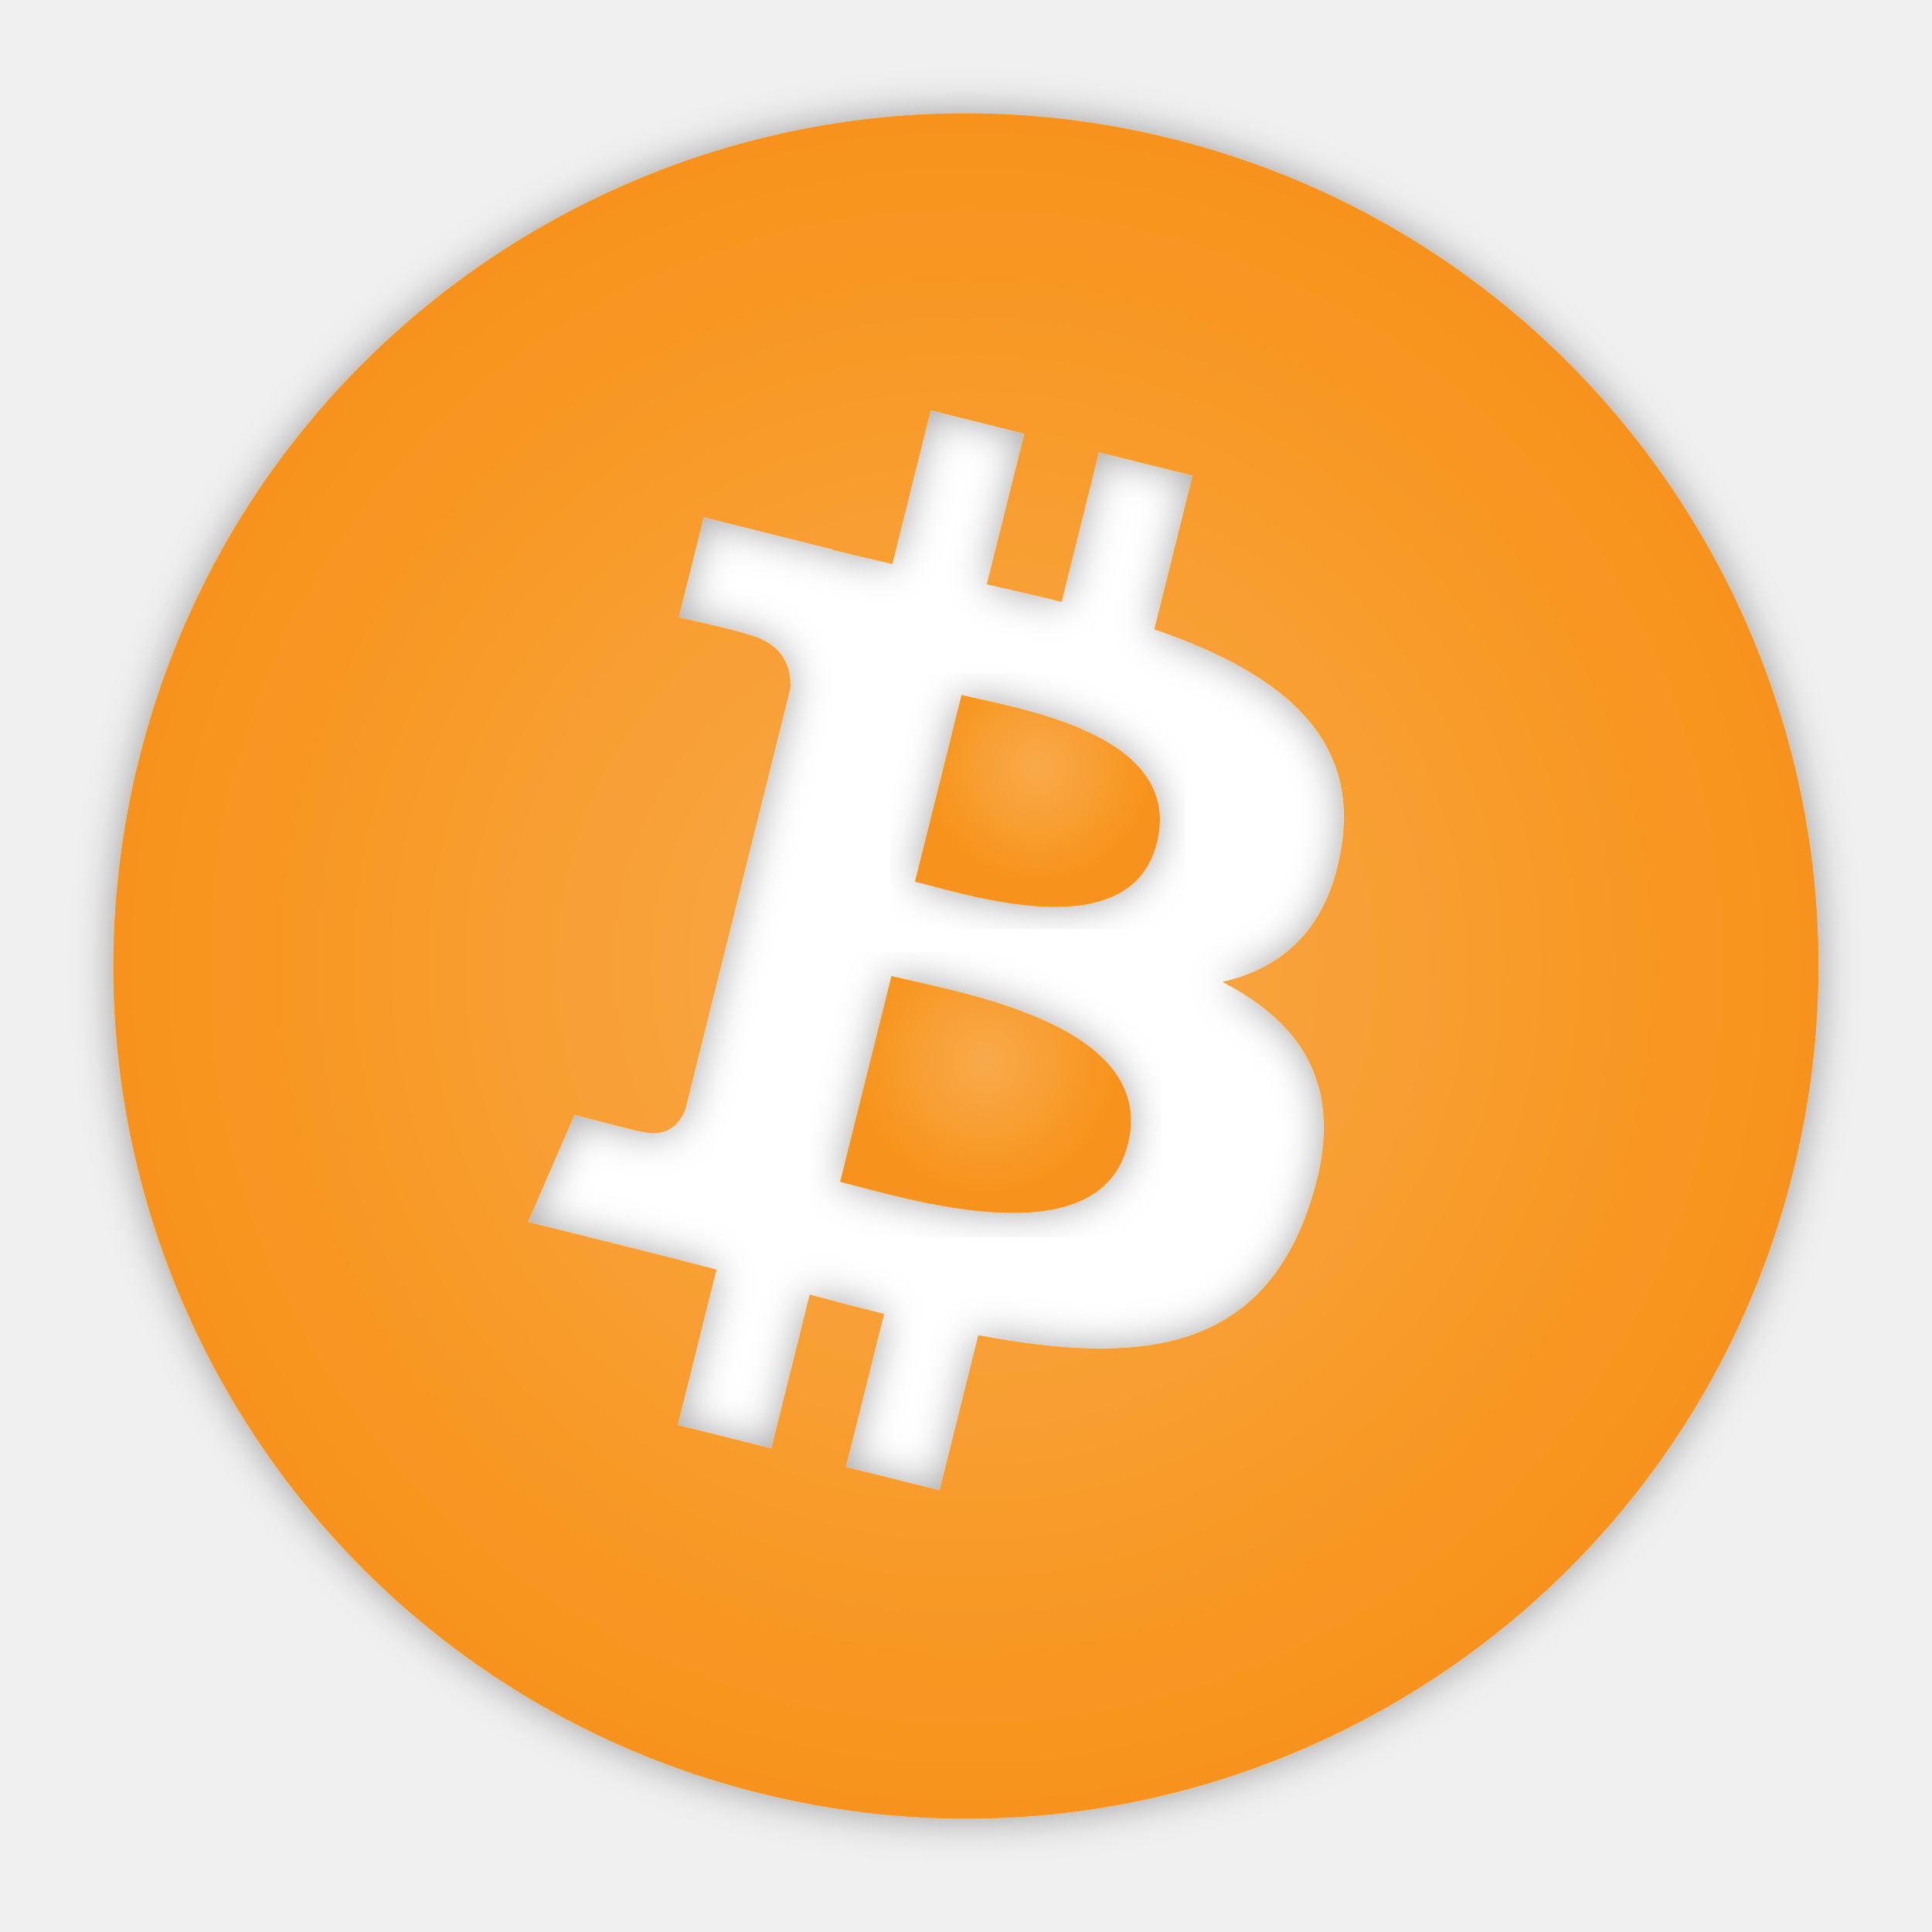
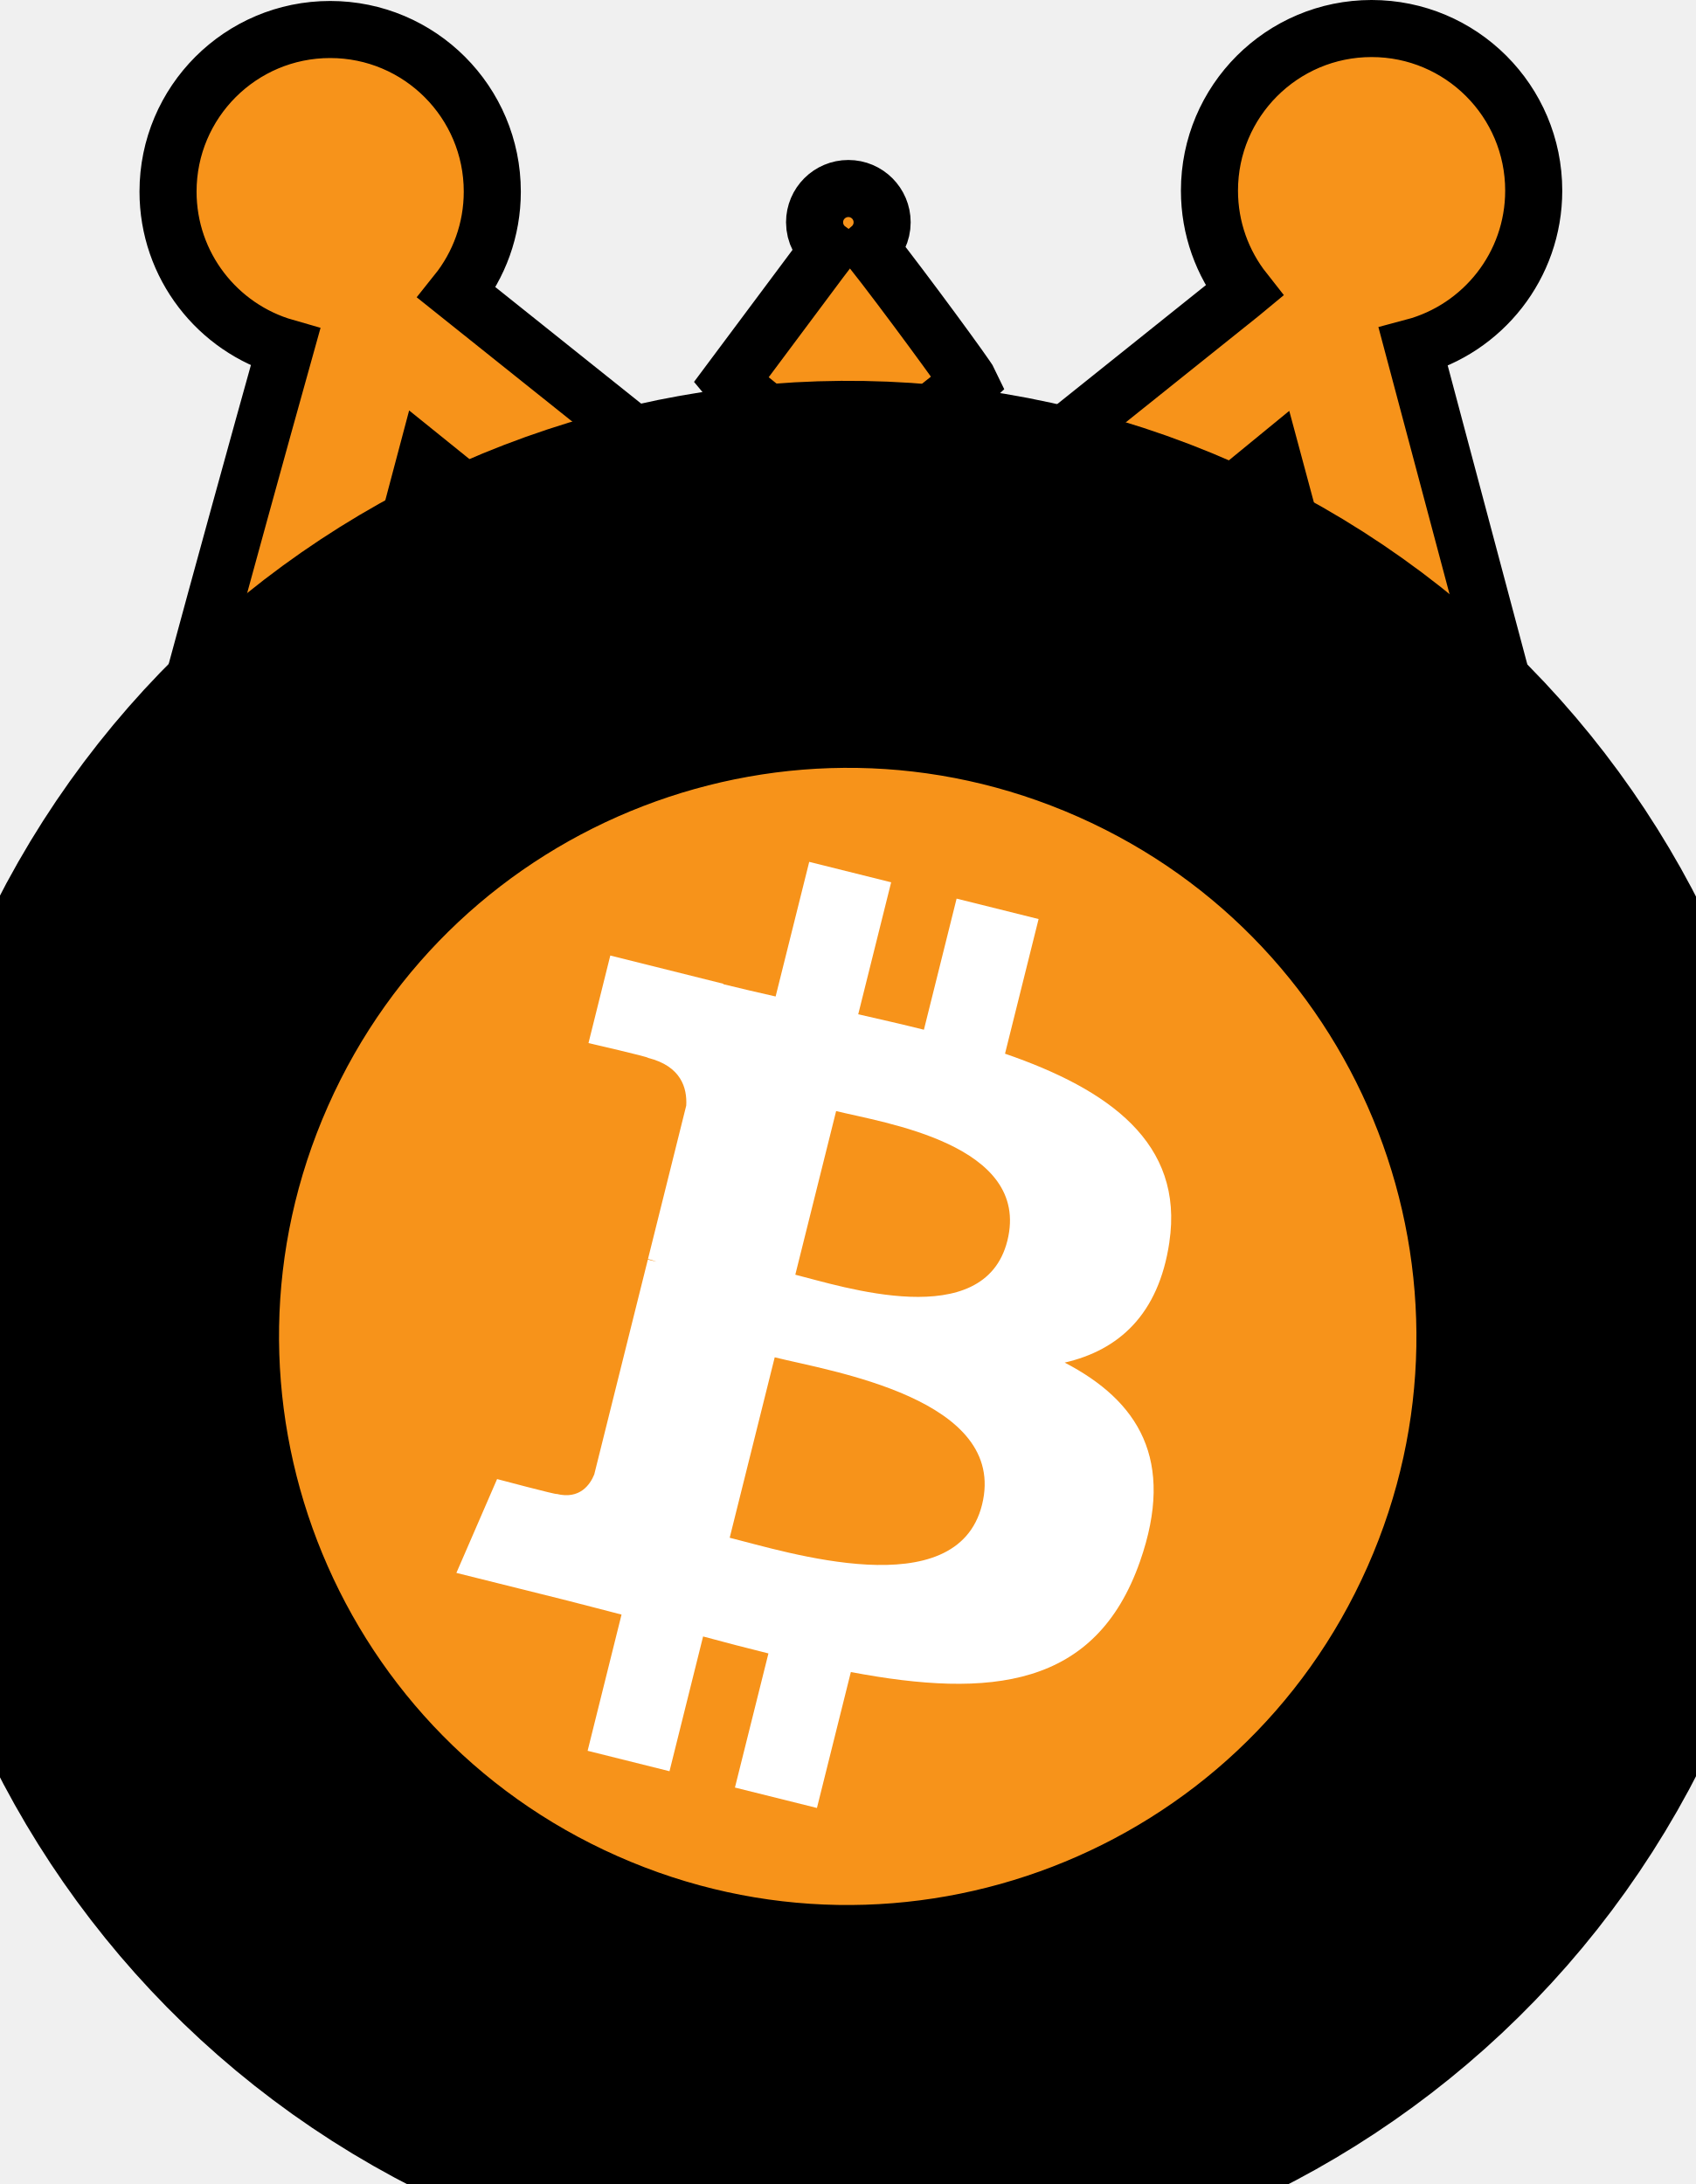
- <svg xmlns="http://www.w3.org/2000/svg" version="1.1" id="svg2" x="0px" y="0px" width="1024px" height="1024px" viewBox="-34 -34 580 580" enable-background="new 0 0 1024 1024" xml:space="preserve">
-   <filter id="dropShadowAlpha">
-     <feColorMatrix result="matrixOut" in="SourceAlpha" type="saturate" values="0.1" />
-     <feGaussianBlur in="matrixOut" result="blur-out" stdDeviation="6" />
-     <feColorMatrix in="blur-out" result="color-out" type="matrix" values="0 0 0 0   0                 0 0 0 0   0                  0 0 0 0   0                  0 0 0 0.35 0" />
-     <feBlend in="SourceGraphic" in2="color-out" mode="normal" />
-   </filter>
-   <g>
-     <circle cx="255" cy="255" r="200" stroke-width="2" fill="white" />
-     <radialGradient id="innerBtop" cx="277.49" cy="196.441" r="34.397" gradientUnits="userSpaceOnUse">
-       <stop offset="0" style="stop-color:#F9AA4B" />
-       <stop offset="1" style="stop-color:#F7931A" />
-     </radialGradient>
-     <path fill="url(#innerBtop)" filter="url(#dropShadowAlpha)" d="M254.647,174.6l-13.983,56.08c15.855,3.951,64.735,20.071,72.656-11.656    C321.568,185.928,270.503,178.552,254.647,174.6z" />
-     <radialGradient id="innerBbottom" cx="261.915" cy="284.567" r="39.838" gradientUnits="userSpaceOnUse">
-       <stop offset="0" style="stop-color:#F9AA4B" />
-       <stop offset="1" style="stop-color:#F7931A" />
-     </radialGradient>
-     <path fill="url(#innerBbottom)" filter="url(#dropShadowAlpha)" d="M233.608,258.984l-15.425,61.832c19.04,4.729,77.769,23.584,86.448-11.296    C313.703,273.144,252.647,263.736,233.608,258.984z" />
-     <radialGradient id="coinShape" cx="256.028" cy="256.003" r="255.988" gradientUnits="userSpaceOnUse">
-       <stop offset="0" style="stop-color:#F9AA4B" />
-       <stop offset="1" style="stop-color:#F7931A" />
-     </radialGradient>
-     <path fill="url(#coinShape)" filter="url(#dropShadowAlpha)" d="M317.871,7.656c-137.12-34.192-276.024,49.28-310.2,186.44    c-34.208,137.136,49.256,276.048,186.36,310.24c137.16,34.199,276.063-49.265,310.256-186.408    C538.479,180.776,455.023,41.848,317.871,7.656z M368.807,219.528c-3.688,24.936-17.512,37.008-35.864,41.24    c25.2,13.12,38.024,33.239,25.809,68.12c-15.16,43.319-51.176,46.976-99.072,37.912l-11.624,46.584l-28.088-7l11.472-45.96    c-7.279-1.809-14.72-3.729-22.384-5.809l-11.512,46.177l-28.056-7l11.624-46.673c-6.561-1.68-13.225-3.464-20.024-5.168    l-36.552-9.111l13.943-32.152c0,0,20.696,5.504,20.416,5.096c7.952,1.969,11.48-3.216,12.872-6.672l18.368-73.64l0.048-0.2    l13.104-52.568c0.344-5.968-1.712-13.496-13.088-16.336c0.439-0.296-20.4-5.072-20.4-5.072l7.472-30l38.736,9.673l-0.032,0.144    c5.824,1.448,11.824,2.824,17.937,4.216L245.423,89.2l28.072,7l-11.28,45.224c7.536,1.721,15.12,3.456,22.504,5.297l11.2-44.929    l28.088,7l-11.504,46.145C347.967,167.152,373.904,185.464,368.807,219.528z" />
+ <svg xmlns="http://www.w3.org/2000/svg" xml:space="preserve" width="189.48mm" height="244.126mm" version="1.0" style="shape-rendering:geometricPrecision; text-rendering:geometricPrecision; image-rendering:optimizeQuality; fill-rule:evenodd; clip-rule:evenodd" viewBox="0 0 933.64 1202.9">
+   <defs>
+     <style type="text/css">
+    
+     .str0 {stroke:black;stroke-width:31.43;stroke-miterlimit:22.926}
+     .str1 {stroke:black;stroke-width:94.3;stroke-miterlimit:22.926}
+     .fil2 {fill:none}
+     .fil0 {fill:#F7931A}
+     .fil1 {fill:white}
+    
+   </style>
+   </defs>
+   <g id="Layer_x0020_1">
+     <path class="fil0 str0" d="M75.27 495.69l91.29 0.27c6.52,-2.02 31.78,-106.76 35.27,-120.11l32.45 -122.35 58.99 47.59c19.55,16.8 39.15,31.71 58.55,48.31 20.1,17.2 38.31,32.78 58.24,48.52 11.72,9.26 50.6,43.41 59.72,47.48 8.2,-9.32 18.53,-16.12 28.04,-24.14 11.04,-9.31 17.3,-14.76 28.27,-23.99l175.01 -143.4 65.09 241.97 93.2 0.05 -81.12 -304.61c38.17,-10.14 66.3,-44.93 66.3,-86.29 -0,-49.31 -39.97,-89.28 -89.28,-89.28 -49.31,-0 -89.28,39.97 -89.28,89.28 0,20.85 7.15,40.03 19.13,55.23l-2.04 1.69 -142.84 114.35c-10.4,8.43 -65.47,54.13 -73.11,57.32l-215.6 -172.31c12.23,-15.28 19.54,-34.65 19.54,-55.74 -0,-49.31 -39.97,-89.28 -89.28,-89.28 -49.31,0 -89.28,39.97 -89.28,89.28 0,40.76 27.32,75.15 64.65,85.84 -30.45,109 -78.63,285.28 -81.91,304.31zm391.89 -391.86c10.27,-0 18.6,8.33 18.6,18.6 -0,5.67 -2.54,10.75 -6.54,14.16 19.11,24.28 53.38,71.11 54.76,74.09 -3.55,3.33 -5.17,3.88 -8.68,6.77l-57.79 46.11c-11.04,-8.33 -22.3,-18.02 -33.13,-26.92 -7.15,-5.88 -27.85,-21.38 -32.26,-26.76l49.4 -66.23c1.54,-2.1 3.11,-4.16 4.67,-6.2 -4.62,-3.38 -7.63,-8.85 -7.63,-15.02 -0,-10.27 8.33,-18.6 18.6,-18.6zm-237.63 391.88l206.48 -0.38 -83.57 -70.28c-16.85,-13.32 -74.58,-63.24 -85.76,-69.66l-37.15 140.32zm270.23 0.1c31.02,0.46 188.64,1.38 206.31,-0.85l-37.26 -139.03c-8.53,3.64 -113.01,92.44 -126.43,103.33 -11.22,9.1 -34.68,26.4 -42.61,36.54z" />
+     <g id="_2236312965680">
+       <g>
+         <path class="fil0" d="M861.61 842.31c-54.95,220.43 -278.21,354.58 -498.67,299.61 -220.36,-54.95 -354.51,-278.23 -299.53,-498.64 54.93,-220.45 278.19,-354.61 498.57,-299.66 220.44,54.95 354.58,278.25 299.62,498.69l0 -0z" />
+         <path class="fil1" d="M643.92 684.16c8.19,-54.75 -33.49,-84.18 -90.49,-103.81l18.49 -74.16 -45.15 -11.25 -18 72.21c-11.87,-2.96 -24.06,-5.75 -36.17,-8.51l18.13 -72.69 -45.12 -11.25 -18.5 74.14c-9.82,-2.24 -19.47,-4.45 -28.83,-6.77l0.05 -0.23 -62.26 -15.55 -12.01 48.22c0,0 33.49,7.68 32.79,8.15 18.28,4.56 21.59,16.66 21.04,26.26l-21.06 84.49c1.26,0.32 2.89,0.78 4.69,1.51 -1.51,-0.37 -3.11,-0.78 -4.77,-1.18l-29.52 118.36c-2.24,5.55 -7.91,13.89 -20.69,10.73 0.45,0.66 -32.81,-8.19 -32.81,-8.19l-22.41 51.68 58.75 14.65c10.93,2.74 21.64,5.61 32.19,8.31l-18.68 75.02 45.09 11.25 18.5 -74.22c12.32,3.34 24.27,6.43 35.98,9.34l-18.44 73.87 45.15 11.25 18.68 -74.87c76.98,14.57 134.87,8.69 159.23,-60.94 19.63,-56.06 -0.98,-88.4 -41.48,-109.49 29.5,-6.8 51.72,-26.2 57.64,-66.28l-0.01 -0.01zm-103.15 144.64c-13.95,56.06 -108.34,25.76 -138.95,18.16l24.79 -99.38c30.6,7.64 128.74,22.76 114.16,81.23zm13.96 -145.45c-12.73,50.99 -91.29,25.09 -116.78,18.73l22.48 -90.13c25.48,6.35 107.56,18.21 94.3,71.4l-0 0z" />
+       </g>
+     </g>
+     <circle class="fil2 str1" transform="matrix(2.06653 0.915853 -0.915853 2.06653 466.818 736.079)" r="185.65" />
  </g>
</svg>
